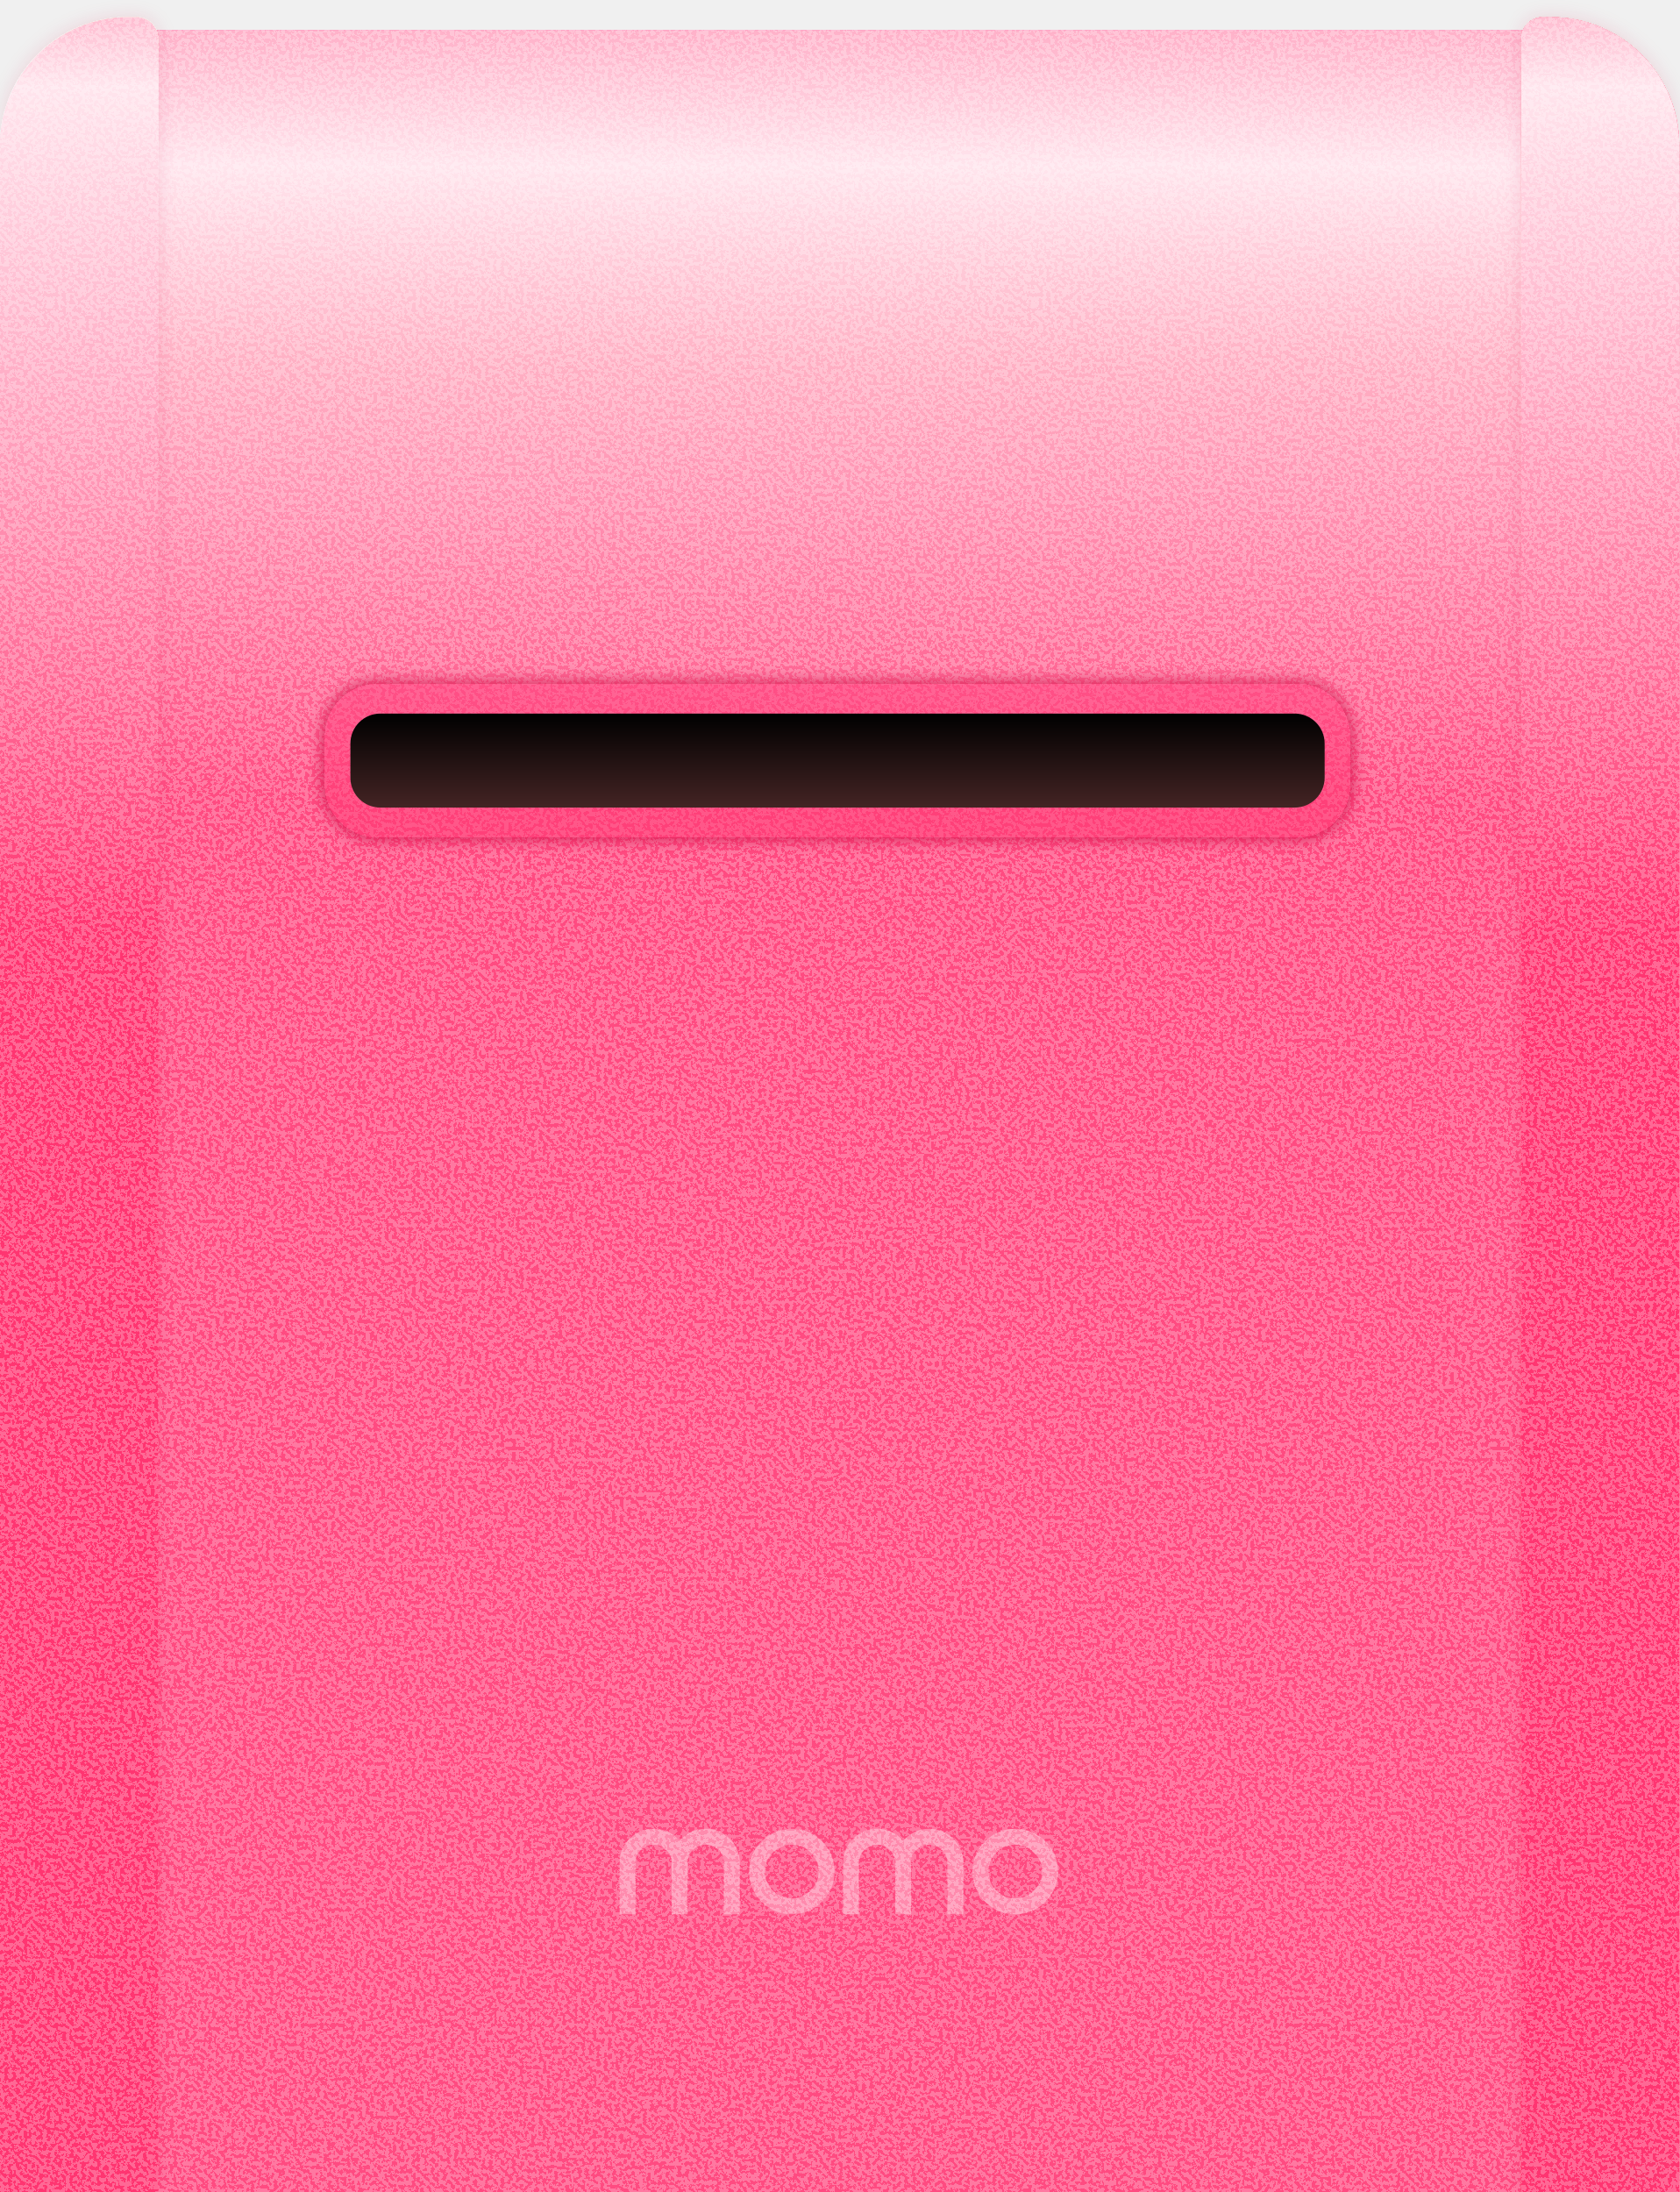
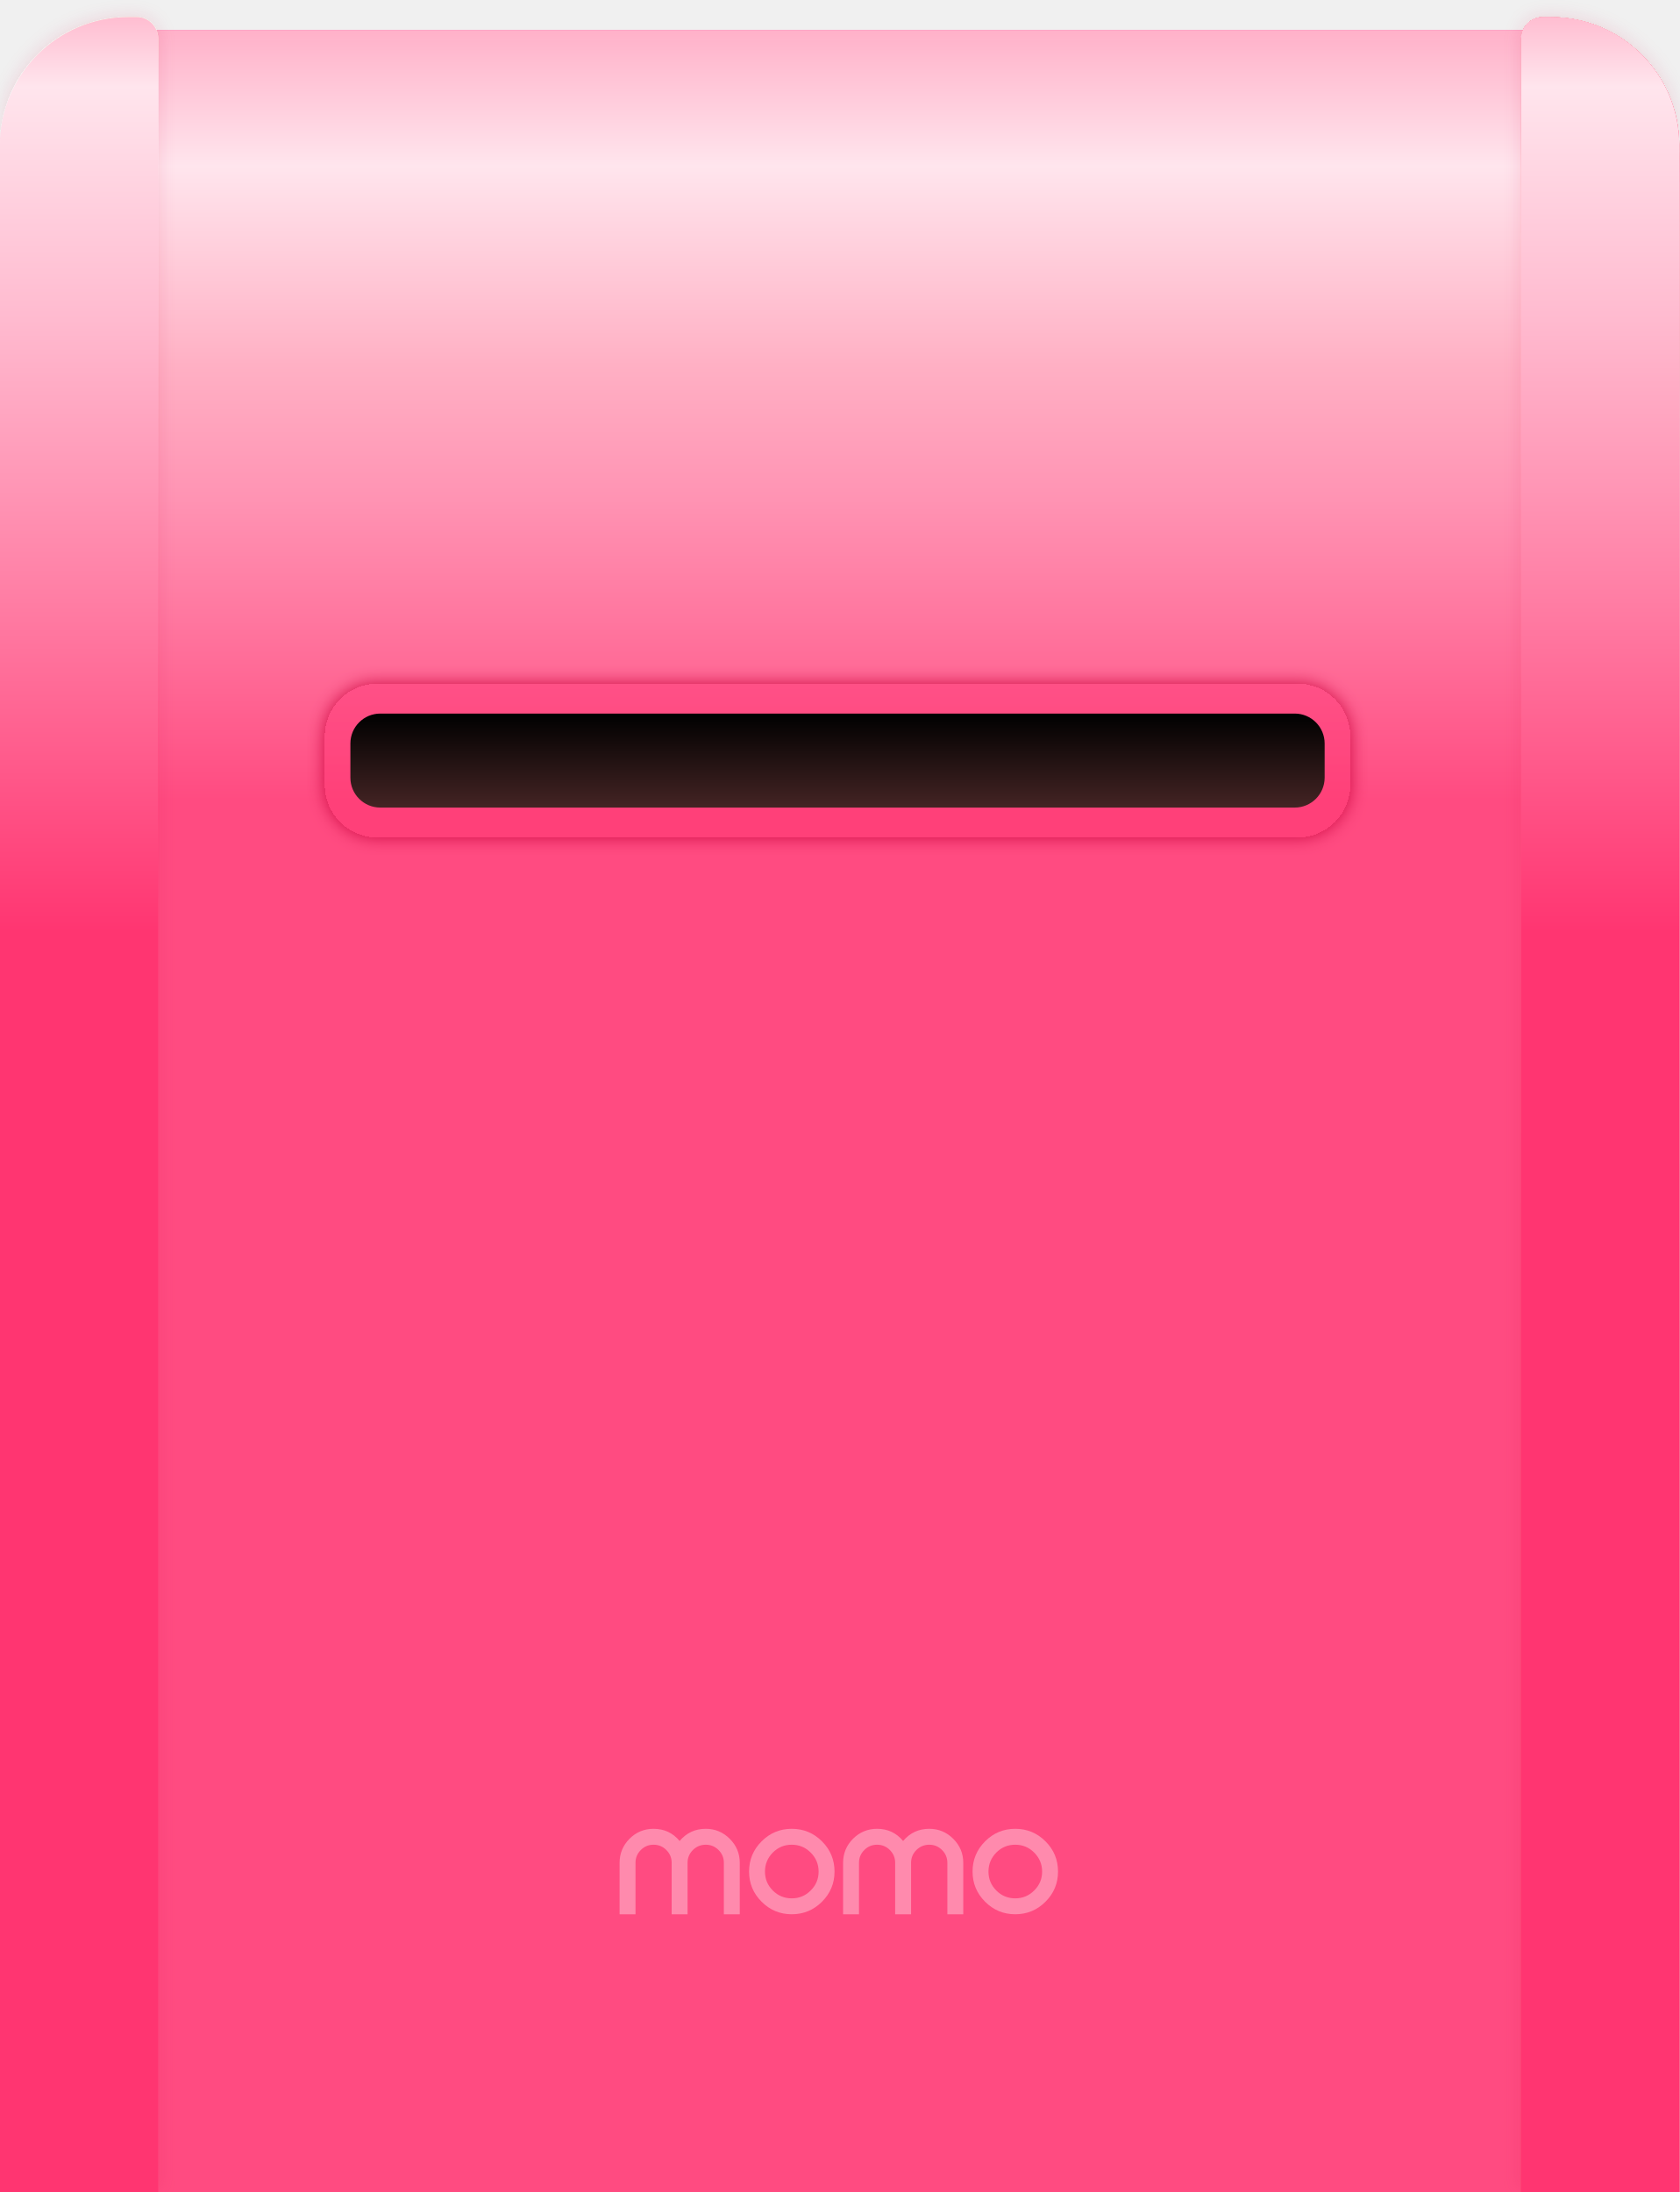
<svg xmlns="http://www.w3.org/2000/svg" width="393" height="513" viewBox="0 0 393 513" fill="none">
-   <g filter="url(#filter0_n_232_1873)">
-     <path d="M0 37C0 20.431 13.431 7 30 7H363C379.569 7 393 20.431 393 37V513H0V37Z" fill="#F347A0" />
-     <path d="M0 37C0 20.431 13.431 7 30 7H363C379.569 7 393 20.431 393 37V513H0V37Z" fill="url(#paint0_linear_232_1873)" />
+   <path d="M0 37C0 20.431 13.431 7 30 7H363C379.569 7 393 20.431 393 37V513H0V37Z" fill="#F347A0" />
+   <path d="M0 37C0 20.431 13.431 7 30 7H363C379.569 7 393 20.431 393 37V513H0V37Z" fill="url(#paint0_linear_2638_29853)" />
+   <g filter="url(#filter0_d_2638_29853)">
+     <path d="M0 34C0 17.431 13.431 4 30 4H32C34.761 4 37 6.239 37 9V19.5V513H0V34Z" fill="url(#paint1_linear_2638_29853)" />
+     <path d="M0 34C0 17.431 13.431 4 30 4H32C34.761 4 37 6.239 37 9V19.5V513H0V34Z" fill="url(#paint2_linear_2638_29853)" />
  </g>
-   <g filter="url(#filter1_dn_232_1873)">
-     <path d="M0 34C0 17.431 13.431 4 30 4H32C34.761 4 37 6.239 37 9V19.5V513H0V34Z" fill="url(#paint1_linear_232_1873)" />
-     <path d="M0 34C0 17.431 13.431 4 30 4H32C34.761 4 37 6.239 37 9V19.5V513H0V34Z" fill="url(#paint2_linear_232_1873)" />
+   <g filter="url(#filter1_d_2638_29853)">
+     <path d="M393 34C393 17.431 379.569 4 363 4H361C358.239 4 356 6.239 356 9V513H393V34Z" fill="url(#paint3_linear_2638_29853)" />
+     <path d="M393 34C393 17.431 379.569 4 363 4H361C358.239 4 356 6.239 356 9V513H393V34Z" fill="url(#paint4_linear_2638_29853)" />
+     <path d="M393 34C393 17.431 379.569 4 363 4H361C358.239 4 356 6.239 356 9V513H393V34Z" fill="url(#paint5_linear_2638_29853)" />
+     <path d="M393 34C393 17.431 379.569 4 363 4H361C358.239 4 356 6.239 356 9V513H393V34Z" fill="url(#paint6_linear_2638_29853)" />
  </g>
-   <g filter="url(#filter2_dn_232_1873)">
-     <path d="M393 34C393 17.431 379.569 4 363 4H361C358.239 4 356 6.239 356 9V513H393V34Z" fill="url(#paint3_linear_232_1873)" />
-     <path d="M393 34C393 17.431 379.569 4 363 4H361C358.239 4 356 6.239 356 9V513H393V34Z" fill="url(#paint4_linear_232_1873)" />
-     <path d="M393 34C393 17.431 379.569 4 363 4H361C358.239 4 356 6.239 356 9V513H393V34Z" fill="url(#paint5_linear_232_1873)" />
-     <path d="M393 34C393 17.431 379.569 4 363 4H361C358.239 4 356 6.239 356 9V513H393V34Z" fill="url(#paint6_linear_232_1873)" />
+   <g filter="url(#filter2_d_2638_29853)">
+     <rect x="76" y="160" width="240" height="36" rx="12.281" fill="url(#paint7_linear_2638_29853)" fill-opacity="0.49" shape-rendering="crispEdges" />
  </g>
-   <g filter="url(#filter3_d_232_1873)">
-     <rect x="76" y="160" width="240" height="36" rx="12.281" fill="url(#paint7_linear_232_1873)" fill-opacity="0.49" shape-rendering="crispEdges" />
-   </g>
-   <rect x="82" y="167" width="228" height="22" rx="7" fill="url(#paint8_linear_232_1873)" />
+   <rect x="82" y="167" width="228" height="22" rx="7" fill="url(#paint8_linear_2638_29853)" />
  <path d="M237.591 431.724C235.861 431.724 234.385 432.335 233.163 433.557C231.94 434.798 231.329 436.284 231.329 438.014C231.329 439.744 231.94 441.221 233.163 442.443C234.385 443.665 235.861 444.277 237.591 444.277C239.322 444.277 240.798 443.665 242.02 442.443C243.261 441.221 243.882 439.744 243.882 438.014C243.882 436.284 243.261 434.798 242.02 433.557C240.798 432.335 239.322 431.724 237.591 431.724ZM237.591 448C234.846 448 232.495 447.022 230.539 445.066C228.583 443.111 227.605 440.76 227.605 438.014C227.605 435.25 228.583 432.89 230.539 430.934C232.495 428.978 234.846 428 237.591 428C240.356 428 242.716 428.978 244.672 430.934C246.628 432.89 247.606 435.25 247.606 438.014C247.606 440.76 246.628 443.111 244.672 445.066C242.716 447.022 240.356 448 237.591 448Z" fill="white" fill-opacity="0.35" />
-   <path d="M201.03 448H197.307V435.955C197.307 433.773 198.078 431.902 199.62 430.341C201.181 428.78 203.061 428 205.262 428C207.744 428 209.775 428.95 211.355 430.849C212.953 428.95 214.994 428 217.476 428C219.658 428 221.529 428.78 223.09 430.341C224.651 431.902 225.431 433.773 225.431 435.955V448H221.707V435.955C221.707 434.789 221.294 433.792 220.466 432.965C219.639 432.137 218.642 431.724 217.476 431.724C216.31 431.724 215.304 432.137 214.458 432.965C213.63 433.792 213.217 434.789 213.217 435.955V448H209.493V435.955C209.493 434.789 209.079 433.792 208.252 432.965C207.424 432.137 206.428 431.724 205.262 431.724C204.096 431.724 203.099 432.137 202.271 432.965C201.444 433.792 201.03 434.789 201.03 435.955V448Z" fill="white" fill-opacity="0.35" />
-   <path d="M185.286 431.724C183.556 431.724 182.079 432.335 180.857 433.557C179.635 434.798 179.023 436.284 179.023 438.014C179.023 439.744 179.635 441.221 180.857 442.443C182.079 443.665 183.556 444.277 185.286 444.277C187.016 444.277 188.492 443.665 189.715 442.443C190.956 441.221 191.576 439.744 191.576 438.014C191.576 436.284 190.956 434.798 189.715 433.557C188.492 432.335 187.016 431.724 185.286 431.724ZM185.286 448C182.54 448 180.189 447.022 178.234 445.066C176.278 443.111 175.3 440.76 175.3 438.014C175.3 435.25 176.278 432.89 178.234 430.934C180.189 428.978 182.54 428 185.286 428C188.05 428 190.41 428.978 192.366 430.934C194.322 432.89 195.3 435.25 195.3 438.014C195.3 440.76 194.322 443.111 192.366 445.066C190.41 447.022 188.05 448 185.286 448Z" fill="white" fill-opacity="0.35" />
+   <path d="M201.028 448H197.305V435.955C197.305 433.773 198.076 431.902 199.618 430.341C201.179 428.78 203.059 428 205.26 428C207.742 428 209.773 428.95 211.353 430.849C212.951 428.95 214.992 428 217.474 428C219.656 428 221.527 428.78 223.088 430.341C224.649 431.902 225.429 433.773 225.429 435.955V448H221.706V435.955C221.706 434.789 221.292 433.792 220.464 432.965C219.637 432.137 218.64 431.724 217.474 431.724C216.308 431.724 215.302 432.137 214.456 432.965C213.628 433.792 213.215 434.789 213.215 435.955V448H209.491V435.955C209.491 434.789 209.077 433.792 208.25 432.965C207.422 432.137 206.426 431.724 205.26 431.724C204.094 431.724 203.097 432.137 202.269 432.965C201.442 433.792 201.028 434.789 201.028 435.955V448Z" fill="white" fill-opacity="0.35" />
+   <path d="M185.287 431.724C183.557 431.724 182.08 432.335 180.858 433.557C179.636 434.798 179.024 436.284 179.024 438.014C179.024 439.744 179.636 441.221 180.858 442.443C182.08 443.665 183.557 444.277 185.287 444.277C187.017 444.277 188.493 443.665 189.716 442.443C190.957 441.221 191.577 439.744 191.577 438.014C191.577 436.284 190.957 434.798 189.716 433.557C188.493 432.335 187.017 431.724 185.287 431.724ZM185.287 448C182.541 448 180.19 447.022 178.235 445.066C176.279 443.111 175.301 440.76 175.301 438.014C175.301 435.25 176.279 432.89 178.235 430.934C180.19 428.978 182.541 428 185.287 428C188.051 428 190.411 428.978 192.367 430.934C194.323 432.89 195.301 435.25 195.301 438.014C195.301 440.76 194.323 443.111 192.367 445.066C190.411 447.022 188.051 448 185.287 448Z" fill="white" fill-opacity="0.35" />
  <path d="M148.724 448H145V435.955C145 433.773 145.771 431.902 147.313 430.341C148.874 428.78 150.755 428 152.955 428C155.437 428 157.468 428.95 159.048 430.849C160.647 428.95 162.687 428 165.169 428C167.351 428 169.222 428.78 170.783 430.341C172.344 431.902 173.124 433.773 173.124 435.955V448H169.401V435.955C169.401 434.789 168.987 433.792 168.16 432.965C167.332 432.137 166.335 431.724 165.169 431.724C164.004 431.724 162.997 432.137 162.151 432.965C161.324 433.792 160.91 434.789 160.91 435.955V448H157.186V435.955C157.186 434.789 156.773 433.792 155.945 432.965C155.118 432.137 154.121 431.724 152.955 431.724C151.789 431.724 150.792 432.137 149.965 432.965C149.137 433.792 148.724 434.789 148.724 435.955V448Z" fill="white" fill-opacity="0.35" />
  <defs>
-     <filter id="filter0_n_232_1873" x="0" y="7" width="393" height="506" filterUnits="userSpaceOnUse" color-interpolation-filters="sRGB">
-       <feFlood flood-opacity="0" result="BackgroundImageFix" />
-       <feBlend mode="normal" in="SourceGraphic" in2="BackgroundImageFix" result="shape" />
-       <feTurbulence type="fractalNoise" baseFrequency="1.111 1.111" stitchTiles="stitch" numOctaves="3" result="noise" seed="92" />
-       <feColorMatrix in="noise" type="luminanceToAlpha" result="alphaNoise" />
-       <feComponentTransfer in="alphaNoise" result="coloredNoise1">
-         <feFuncA type="discrete" tableValues="1 1 1 1 1 1 1 1 1 1 1 1 1 1 1 1 1 1 1 1 1 1 1 1 1 1 1 1 1 1 1 1 1 1 1 1 1 1 1 1 1 1 1 1 1 1 1 1 1 1 1 0 0 0 0 0 0 0 0 0 0 0 0 0 0 0 0 0 0 0 0 0 0 0 0 0 0 0 0 0 0 0 0 0 0 0 0 0 0 0 0 0 0 0 0 0 0 0 0 0 " />
-       </feComponentTransfer>
-       <feComposite operator="in" in2="shape" in="coloredNoise1" result="noise1Clipped" />
-       <feFlood flood-color="rgba(255, 255, 255, 0.25)" result="color1Flood" />
-       <feComposite operator="in" in2="noise1Clipped" in="color1Flood" result="color1" />
-       <feMerge result="effect1_noise_232_1873">
-         <feMergeNode in="shape" />
-         <feMergeNode in="color1" />
-       </feMerge>
-     </filter>
-     <filter id="filter1_dn_232_1873" x="-4" y="0" width="45" height="517" filterUnits="userSpaceOnUse" color-interpolation-filters="sRGB">
+     <filter id="filter0_d_2638_29853" x="-4" y="0" width="45" height="517" filterUnits="userSpaceOnUse" color-interpolation-filters="sRGB">
      <feFlood flood-opacity="0" result="BackgroundImageFix" />
      <feColorMatrix in="SourceAlpha" type="matrix" values="0 0 0 0 0 0 0 0 0 0 0 0 0 0 0 0 0 0 127 0" result="hardAlpha" />
      <feOffset />
      <feGaussianBlur stdDeviation="2" />
      <feComposite in2="hardAlpha" operator="out" />
      <feColorMatrix type="matrix" values="0 0 0 0 0.812 0 0 0 0 0.043 0 0 0 0 0.271 0 0 0 0.14 0" />
-       <feBlend mode="normal" in2="BackgroundImageFix" result="effect1_dropShadow_232_1873" />
-       <feBlend mode="normal" in="SourceGraphic" in2="BackgroundImageFix" result="shape" />
-       <feTurbulence type="fractalNoise" baseFrequency="1.111 1.111" stitchTiles="stitch" numOctaves="3" result="noise" seed="92" />
-       <feColorMatrix in="noise" type="luminanceToAlpha" result="alphaNoise" />
-       <feComponentTransfer in="alphaNoise" result="coloredNoise1">
-         <feFuncA type="discrete" tableValues="1 1 1 1 1 1 1 1 1 1 1 1 1 1 1 1 1 1 1 1 1 1 1 1 1 1 1 1 1 1 1 1 1 1 1 1 1 1 1 1 1 1 1 1 1 1 1 1 1 1 1 0 0 0 0 0 0 0 0 0 0 0 0 0 0 0 0 0 0 0 0 0 0 0 0 0 0 0 0 0 0 0 0 0 0 0 0 0 0 0 0 0 0 0 0 0 0 0 0 0 " />
-       </feComponentTransfer>
-       <feComposite operator="in" in2="shape" in="coloredNoise1" result="noise1Clipped" />
-       <feFlood flood-color="rgba(255, 255, 255, 0.25)" result="color1Flood" />
-       <feComposite operator="in" in2="noise1Clipped" in="color1Flood" result="color1" />
-       <feMerge result="effect2_noise_232_1873">
-         <feMergeNode in="shape" />
-         <feMergeNode in="color1" />
-       </feMerge>
-       <feBlend mode="normal" in="effect2_noise_232_1873" in2="effect1_dropShadow_232_1873" result="effect2_noise_232_1873" />
+       <feBlend mode="normal" in2="BackgroundImageFix" result="effect1_dropShadow_2638_29853" />
+       <feBlend mode="normal" in="SourceGraphic" in2="effect1_dropShadow_2638_29853" result="shape" />
    </filter>
-     <filter id="filter2_dn_232_1873" x="352" y="0" width="45" height="517" filterUnits="userSpaceOnUse" color-interpolation-filters="sRGB">
+     <filter id="filter1_d_2638_29853" x="352" y="0" width="45" height="517" filterUnits="userSpaceOnUse" color-interpolation-filters="sRGB">
      <feFlood flood-opacity="0" result="BackgroundImageFix" />
      <feColorMatrix in="SourceAlpha" type="matrix" values="0 0 0 0 0 0 0 0 0 0 0 0 0 0 0 0 0 0 127 0" result="hardAlpha" />
      <feOffset />
      <feGaussianBlur stdDeviation="2" />
      <feComposite in2="hardAlpha" operator="out" />
      <feColorMatrix type="matrix" values="0 0 0 0 0.812 0 0 0 0 0.043 0 0 0 0 0.271 0 0 0 0.14 0" />
-       <feBlend mode="normal" in2="BackgroundImageFix" result="effect1_dropShadow_232_1873" />
-       <feBlend mode="normal" in="SourceGraphic" in2="BackgroundImageFix" result="shape" />
-       <feTurbulence type="fractalNoise" baseFrequency="1.111 1.111" stitchTiles="stitch" numOctaves="3" result="noise" seed="92" />
-       <feColorMatrix in="noise" type="luminanceToAlpha" result="alphaNoise" />
-       <feComponentTransfer in="alphaNoise" result="coloredNoise1">
-         <feFuncA type="discrete" tableValues="1 1 1 1 1 1 1 1 1 1 1 1 1 1 1 1 1 1 1 1 1 1 1 1 1 1 1 1 1 1 1 1 1 1 1 1 1 1 1 1 1 1 1 1 1 1 1 1 1 1 1 0 0 0 0 0 0 0 0 0 0 0 0 0 0 0 0 0 0 0 0 0 0 0 0 0 0 0 0 0 0 0 0 0 0 0 0 0 0 0 0 0 0 0 0 0 0 0 0 0 " />
-       </feComponentTransfer>
-       <feComposite operator="in" in2="shape" in="coloredNoise1" result="noise1Clipped" />
-       <feFlood flood-color="rgba(255, 255, 255, 0.25)" result="color1Flood" />
-       <feComposite operator="in" in2="noise1Clipped" in="color1Flood" result="color1" />
-       <feMerge result="effect2_noise_232_1873">
-         <feMergeNode in="shape" />
-         <feMergeNode in="color1" />
-       </feMerge>
-       <feBlend mode="normal" in="effect2_noise_232_1873" in2="effect1_dropShadow_232_1873" result="effect2_noise_232_1873" />
+       <feBlend mode="normal" in2="BackgroundImageFix" result="effect1_dropShadow_2638_29853" />
+       <feBlend mode="normal" in="SourceGraphic" in2="effect1_dropShadow_2638_29853" result="shape" />
    </filter>
-     <filter id="filter3_d_232_1873" x="72" y="156" width="248" height="44" filterUnits="userSpaceOnUse" color-interpolation-filters="sRGB">
+     <filter id="filter2_d_2638_29853" x="72" y="156" width="248" height="44" filterUnits="userSpaceOnUse" color-interpolation-filters="sRGB">
      <feFlood flood-opacity="0" result="BackgroundImageFix" />
      <feColorMatrix in="SourceAlpha" type="matrix" values="0 0 0 0 0 0 0 0 0 0 0 0 0 0 0 0 0 0 127 0" result="hardAlpha" />
      <feOffset />
      <feGaussianBlur stdDeviation="2" />
      <feComposite in2="hardAlpha" operator="out" />
      <feColorMatrix type="matrix" values="0 0 0 0 0.813 0 0 0 0 0.044 0 0 0 0 0.27 0 0 0 1 0" />
-       <feBlend mode="normal" in2="BackgroundImageFix" result="effect1_dropShadow_232_1873" />
-       <feBlend mode="normal" in="SourceGraphic" in2="effect1_dropShadow_232_1873" result="shape" />
+       <feBlend mode="normal" in2="BackgroundImageFix" result="effect1_dropShadow_2638_29853" />
+       <feBlend mode="normal" in="SourceGraphic" in2="effect1_dropShadow_2638_29853" result="shape" />
    </filter>
-     <linearGradient id="paint0_linear_232_1873" x1="196.5" y1="7" x2="196.5" y2="513" gradientUnits="userSpaceOnUse">
+     <linearGradient id="paint0_linear_2638_29853" x1="196.5" y1="7" x2="196.5" y2="513" gradientUnits="userSpaceOnUse">
      <stop stop-color="#FFB1C9" />
      <stop offset="0.063" stop-color="#FFE5ED" />
      <stop offset="0.155" stop-color="#FFB0C4" />
      <stop offset="0.217" stop-color="#FF93B3" />
      <stop offset="0.356" stop-color="#FF4B81" />
    </linearGradient>
-     <linearGradient id="paint1_linear_232_1873" x1="18.5" y1="4" x2="18.5" y2="513" gradientUnits="userSpaceOnUse">
+     <linearGradient id="paint1_linear_2638_29853" x1="18.5" y1="4" x2="18.5" y2="513" gradientUnits="userSpaceOnUse">
      <stop stop-color="#FFF8D7" />
      <stop offset="0.032" stop-color="white" />
      <stop offset="0.077" stop-color="#FFBACF" />
      <stop offset="0.13" stop-color="#FFBBCC" />
      <stop offset="0.337" stop-color="#FF3571" />
    </linearGradient>
-     <linearGradient id="paint2_linear_232_1873" x1="18.5" y1="4" x2="18.5" y2="513" gradientUnits="userSpaceOnUse">
+     <linearGradient id="paint2_linear_2638_29853" x1="18.5" y1="4" x2="18.5" y2="513" gradientUnits="userSpaceOnUse">
      <stop stop-color="#FFBDD1" />
      <stop offset="0.032" stop-color="#FFE5ED" />
      <stop offset="0.139" stop-color="#FFBACF" />
      <stop offset="0.421" stop-color="#FF3571" />
    </linearGradient>
-     <linearGradient id="paint3_linear_232_1873" x1="374.5" y1="4" x2="374.5" y2="513" gradientUnits="userSpaceOnUse">
+     <linearGradient id="paint3_linear_2638_29853" x1="374.5" y1="4" x2="374.5" y2="513" gradientUnits="userSpaceOnUse">
      <stop stop-color="#F81313" />
      <stop offset="0.178" stop-color="#FFA3A3" />
      <stop offset="0.663" stop-color="#DB1D1D" />
    </linearGradient>
-     <linearGradient id="paint4_linear_232_1873" x1="374.5" y1="4" x2="374.5" y2="513" gradientUnits="userSpaceOnUse">
+     <linearGradient id="paint4_linear_2638_29853" x1="374.5" y1="4" x2="374.5" y2="513" gradientUnits="userSpaceOnUse">
      <stop stop-color="#FF3A79" />
      <stop offset="0.101" stop-color="#FFBBCC" />
      <stop offset="0.337" stop-color="#FF3571" />
    </linearGradient>
-     <linearGradient id="paint5_linear_232_1873" x1="374.5" y1="4" x2="374.5" y2="513" gradientUnits="userSpaceOnUse">
+     <linearGradient id="paint5_linear_2638_29853" x1="374.5" y1="4" x2="374.5" y2="513" gradientUnits="userSpaceOnUse">
      <stop stop-color="white" />
      <stop offset="0.05" stop-color="#FF7BA2" />
      <stop offset="0.101" stop-color="#FFBBCC" />
      <stop offset="0.337" stop-color="#FF3571" />
    </linearGradient>
-     <linearGradient id="paint6_linear_232_1873" x1="374.5" y1="4" x2="374.5" y2="513" gradientUnits="userSpaceOnUse">
+     <linearGradient id="paint6_linear_2638_29853" x1="374.5" y1="4" x2="374.5" y2="513" gradientUnits="userSpaceOnUse">
      <stop stop-color="#FFBDD1" />
      <stop offset="0.032" stop-color="#FFE5ED" />
      <stop offset="0.139" stop-color="#FFBACF" />
      <stop offset="0.421" stop-color="#FF3571" />
    </linearGradient>
-     <linearGradient id="paint7_linear_232_1873" x1="196" y1="160" x2="196" y2="196" gradientUnits="userSpaceOnUse">
+     <linearGradient id="paint7_linear_2638_29853" x1="196" y1="160" x2="196" y2="196" gradientUnits="userSpaceOnUse">
      <stop stop-color="#FF3A79" />
      <stop offset="0.663" stop-color="#FF3571" />
    </linearGradient>
-     <linearGradient id="paint8_linear_232_1873" x1="196" y1="189" x2="196" y2="167" gradientUnits="userSpaceOnUse">
+     <linearGradient id="paint8_linear_2638_29853" x1="196" y1="189" x2="196" y2="167" gradientUnits="userSpaceOnUse">
      <stop stop-color="#442424" />
      <stop offset="1" />
    </linearGradient>
  </defs>
</svg>
